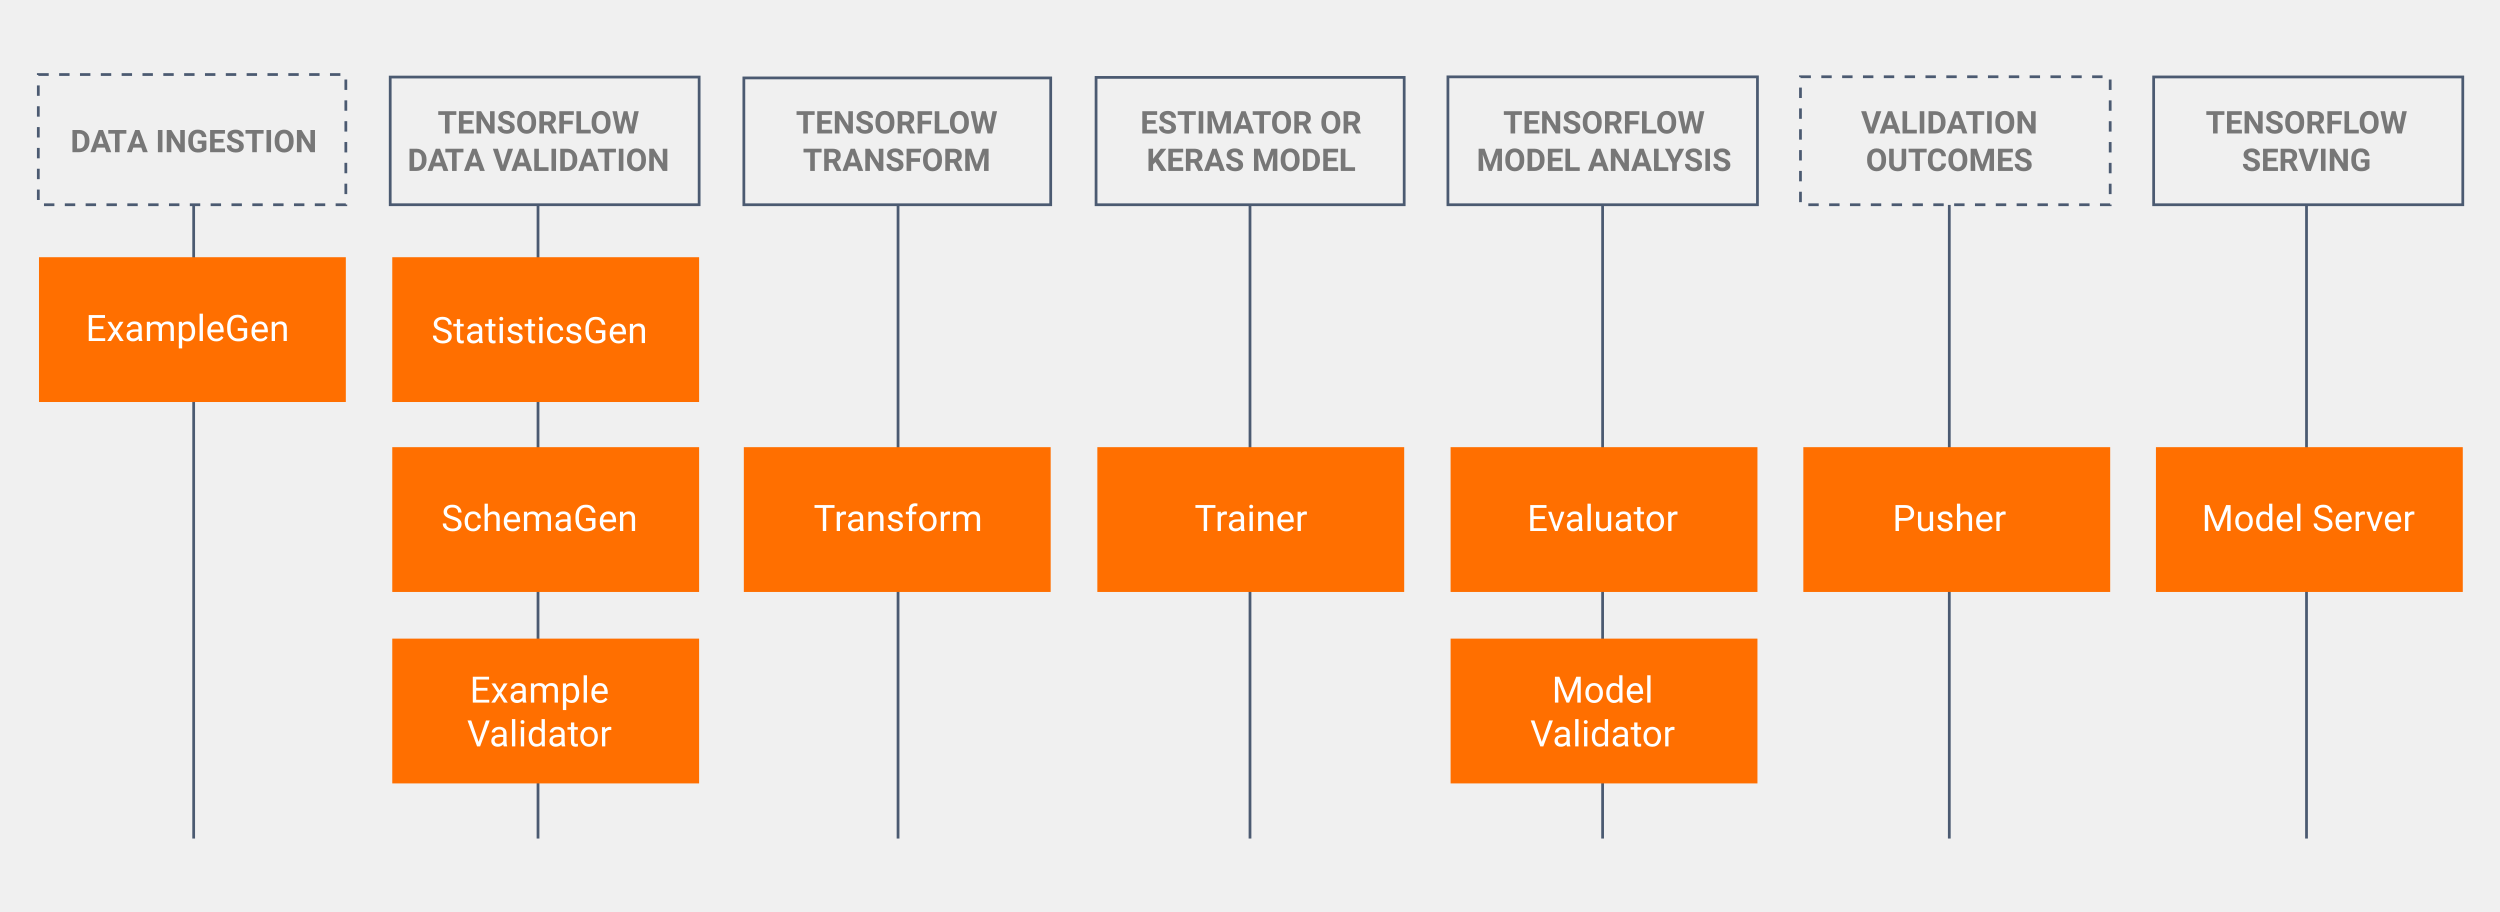
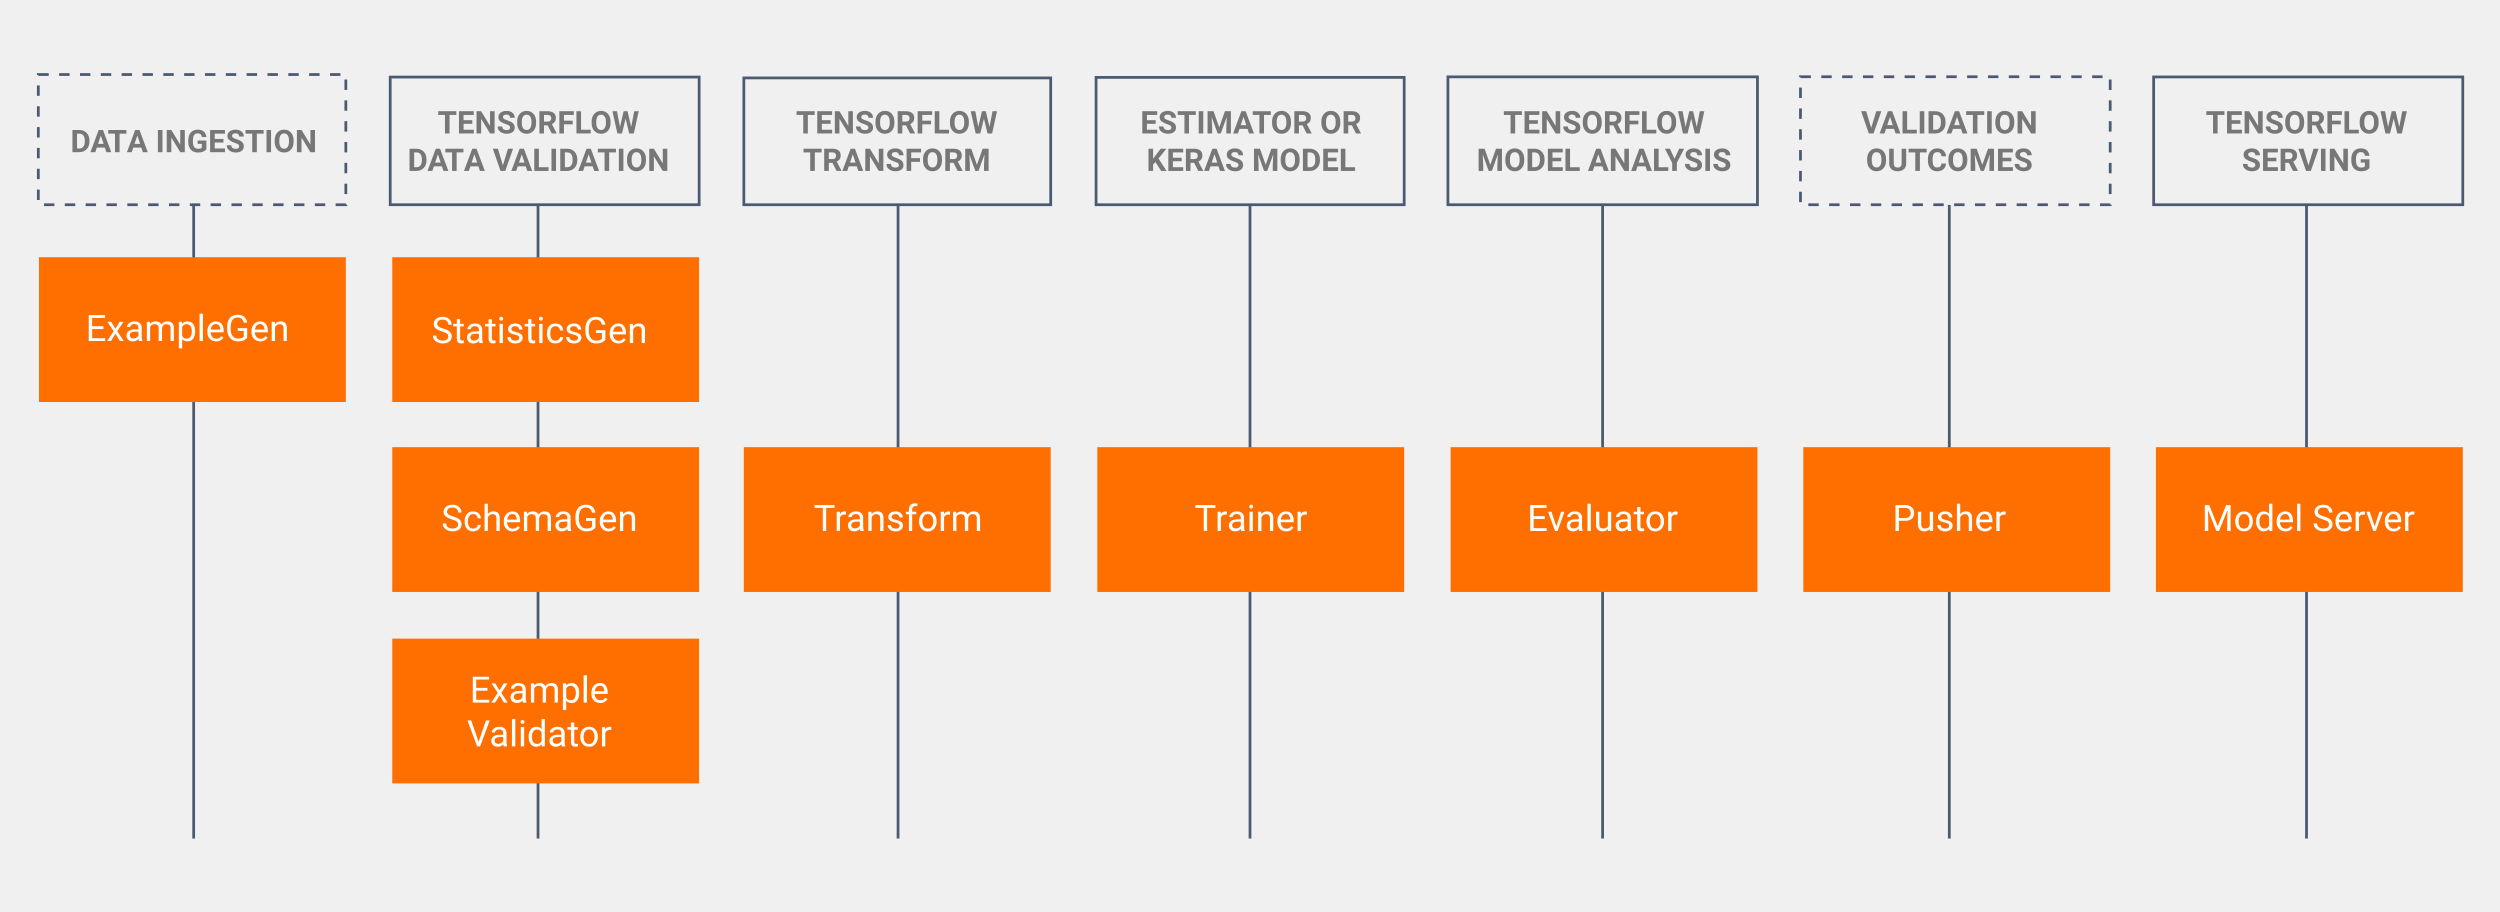
<svg xmlns="http://www.w3.org/2000/svg" id="svg161" viewBox="0 0 960 350">
  <defs>
    <style>.cls-1,.cls-2{fill:none;stroke:#4b5a71;stroke-miterlimit:10;stroke-width:1.06px;}.cls-1{stroke-dasharray:4 4;}.cls-3{fill:#ff6f00;}.cls-4{font-size:12px;fill:#777;font-family:Roboto-Bold, Roboto;font-weight:700;}.cls-5{letter-spacing:-0.01em;}.cls-6{letter-spacing:-0.06em;}.cls-7{letter-spacing:-0.03em;}.cls-8{letter-spacing:-0.06em;}.cls-9{letter-spacing:0em;}.cls-10{letter-spacing:0em;}.cls-11{letter-spacing:-0.02em;}.cls-12{letter-spacing:-0.01em;}.cls-13{letter-spacing:-0.13em;}.cls-14{letter-spacing:-0.01em;}.cls-15{font-size:14px;fill:#fff;font-family:Roboto-Regular, Roboto;}.cls-16{letter-spacing:-0.03em;}.cls-17{letter-spacing:-0.02em;}.cls-18{letter-spacing:-0.01em;}.cls-19{letter-spacing:-0.01em;}.cls-20{letter-spacing:-0.01em;}.cls-21{letter-spacing:0.01em;}.cls-22{letter-spacing:-0.01em;}.cls-23{letter-spacing:-0.02em;}</style>
  </defs>
  <rect class="cls-1" x="14.71" y="28.62" width="118.09" height="50" />
-   <path id="path57" class="cls-2" d="M285.64,29.92H403.47V78.62H285.64Z" />
+   <path id="path57" class="cls-2" d="M285.64,29.92H403.47v48.7H285.64Z" />
  <path id="path63" class="cls-2" d="M420.89,29.72H539.21v48.9H420.89Z" />
  <path id="path69" class="cls-2" d="M556,29.51H674.86V78.62H556Z" />
  <rect class="cls-2" x="149.84" y="29.59" width="118.63" height="49.02" />
  <path id="path75" class="cls-1" d="M691.38,29.47H810.31V78.62H691.38Z" />
  <path id="path89" class="cls-2" d="M827,29.55H945.71V78.62H827Z" />
  <line class="cls-2" x1="74.37" y1="78.69" x2="74.37" y2="322" />
  <line class="cls-2" x1="206.6" y1="78.69" x2="206.6" y2="322" />
  <line class="cls-2" x1="344.85" y1="78.69" x2="344.85" y2="322" />
  <line class="cls-2" x1="480" y1="78.69" x2="480" y2="322" />
  <line class="cls-2" x1="615.4" y1="78.69" x2="615.4" y2="322" />
  <line class="cls-2" x1="748.53" y1="78.69" x2="748.53" y2="322" />
  <line class="cls-2" x1="885.7" y1="78.69" x2="885.7" y2="322" />
  <rect class="cls-3" x="150.63" y="98.77" width="117.83" height="55.6" />
  <rect class="cls-3" x="14.97" y="98.77" width="117.83" height="55.6" />
  <rect class="cls-3" x="150.63" y="171.71" width="117.83" height="55.6" />
  <rect class="cls-3" x="285.63" y="171.71" width="117.83" height="55.6" />
  <rect class="cls-3" x="421.38" y="171.71" width="117.83" height="55.6" />
  <rect class="cls-3" x="557.03" y="171.71" width="117.83" height="55.6" />
  <rect class="cls-3" x="692.48" y="171.71" width="117.83" height="55.6" />
  <rect class="cls-3" x="827.88" y="171.71" width="117.83" height="55.6" />
  <rect class="cls-3" x="150.63" y="245.23" width="117.83" height="55.6" />
-   <rect class="cls-3" x="557.03" y="245.23" width="117.83" height="55.6" />
  <text class="cls-4" transform="translate(27.05 58.44)">
    <tspan class="cls-5">D</tspan>
    <tspan class="cls-6" x="7.63" y="0">AT</tspan>
    <tspan x="21.64" y="0">A INGESTION</tspan>
  </text>
  <text class="cls-4" transform="translate(168.05 51.24)">TENSORF<tspan class="cls-7" x="52.54" y="0">L</tspan>
    <tspan x="58.63" y="0">OW</tspan>
    <tspan class="cls-5" x="-11.56" y="14.4">D</tspan>
    <tspan class="cls-6" x="-3.93" y="14.4">AT</tspan>
    <tspan x="10.08" y="14.4">A </tspan>
    <tspan class="cls-8" x="21.15" y="14.4">V</tspan>
    <tspan x="28.26" y="14.4">ALI</tspan>
    <tspan class="cls-5" x="46.33" y="14.4">D</tspan>
    <tspan class="cls-6" x="53.96" y="14.4">A</tspan>
    <tspan x="61.29" y="14.4">TION</tspan>
  </text>
  <text class="cls-4" transform="translate(305.64 51.24)">TENSORF<tspan class="cls-7" x="52.54" y="0">L</tspan>
    <tspan x="58.63" y="0">OW</tspan>
    <tspan x="2.67" y="14.4">T</tspan>
    <tspan class="cls-9" x="10.09" y="14.4">R</tspan>
    <tspan x="17.79" y="14.4">ANSFORM</tspan>
  </text>
  <text class="cls-4" transform="translate(437.88 51.24)">ESTI<tspan class="cls-10" x="25.05" y="0">M</tspan>
    <tspan class="cls-6" x="35.59" y="0">A</tspan>
    <tspan class="cls-11" x="42.92" y="0">T</tspan>
    <tspan x="50.09" y="0">OR OR</tspan>
    <tspan x="2.37" y="14.4">KE</tspan>
    <tspan class="cls-9" x="16.74" y="14.4">R</tspan>
    <tspan x="24.44" y="14.4">AS MODE</tspan>
    <tspan class="cls-12" x="76.22" y="14.4">L</tspan>
  </text>
  <text class="cls-4" transform="translate(577.24 51.24)">TENSORF<tspan class="cls-7" x="52.54" y="0">L</tspan>
    <tspan x="58.63" y="0">OW</tspan>
    <tspan x="-10.22" y="14.4">MODE</tspan>
    <tspan class="cls-12" x="23.13" y="14.4">L</tspan>
    <tspan x="29.5" y="14.4" xml:space="preserve"> A</tspan>
    <tspan class="cls-10" x="40.56" y="14.4">N</tspan>
    <tspan x="49.06" y="14.4">A</tspan>
    <tspan class="cls-13" x="57.14" y="14.4">L</tspan>
    <tspan class="cls-14" x="62.07" y="14.4">Y</tspan>
    <tspan x="69.38" y="14.4">SIS</tspan>
  </text>
  <text class="cls-4" transform="translate(714.62 51.24)">
    <tspan class="cls-8">V</tspan>
    <tspan x="7.11" y="0">ALI</tspan>
    <tspan class="cls-5" x="25.18" y="0">D</tspan>
    <tspan class="cls-6" x="32.82" y="0">A</tspan>
    <tspan x="40.15" y="0">TION</tspan>
    <tspan x="1.85" y="14.4">OU</tspan>
    <tspan class="cls-11" x="18.04" y="14.4">T</tspan>
    <tspan x="25.2" y="14.4">COMES</tspan>
  </text>
  <text class="cls-4" transform="translate(846.99 51.24)">TENSORF<tspan class="cls-7" x="52.54" y="0">L</tspan>
    <tspan x="58.63" y="0">OW</tspan>
    <tspan x="13.88" y="14.4">SE</tspan>
    <tspan class="cls-12" x="28.01" y="14.4">R</tspan>
    <tspan x="35.54" y="14.4">VING</tspan>
  </text>
  <text class="cls-15" transform="translate(32.92 130.95)">ExampleGen</text>
  <text class="cls-15" transform="translate(169.47 203.9)">SchemaGen</text>
  <text class="cls-15" transform="translate(312.43 203.9)">
    <tspan class="cls-16">T</tspan>
    <tspan class="cls-17" x="7.9" y="0">r</tspan>
    <tspan x="12.43" y="0">ansform</tspan>
  </text>
  <text class="cls-15" transform="translate(458.7 203.9)">
    <tspan class="cls-16">T</tspan>
    <tspan class="cls-17" x="7.9" y="0">r</tspan>
    <tspan x="12.43" y="0">ainer</tspan>
  </text>
  <text class="cls-15" transform="translate(586.45 203.9)">
    <tspan class="cls-18">E</tspan>
    <tspan class="cls-19" x="7.78" y="0">v</tspan>
    <tspan x="14.46" y="0">alua</tspan>
    <tspan class="cls-20" x="40.8" y="0">t</tspan>
    <tspan x="45.18" y="0">or</tspan>
  </text>
  <text class="cls-15" transform="translate(726.72 203.9)">Pusher</text>
  <text class="cls-15" transform="translate(845.49 203.9)">Model Se<tspan class="cls-21" x="58.11" y="0">r</tspan>
    <tspan class="cls-22" x="62.97" y="0">v</tspan>
    <tspan x="69.66" y="0">er</tspan>
  </text>
-   <text class="cls-15" transform="translate(595.94 269.81)">Model<tspan class="cls-23" x="-8.35" y="16.8">V</tspan>
-     <tspan x="0.25" y="16.8">alida</tspan>
-     <tspan class="cls-20" x="30.17" y="16.8">t</tspan>
-     <tspan x="34.54" y="16.8">or</tspan>
-   </text>
  <text class="cls-15" transform="translate(165.69 131.75)">StatisticsGen</text>
  <text class="cls-15" transform="translate(180.4 269.81)">Example<tspan class="cls-23" x="-1.08" y="16.8">V</tspan>
    <tspan x="7.51" y="16.8">alida</tspan>
    <tspan class="cls-20" x="37.43" y="16.8">t</tspan>
    <tspan x="41.81" y="16.8">or</tspan>
  </text>
</svg>
